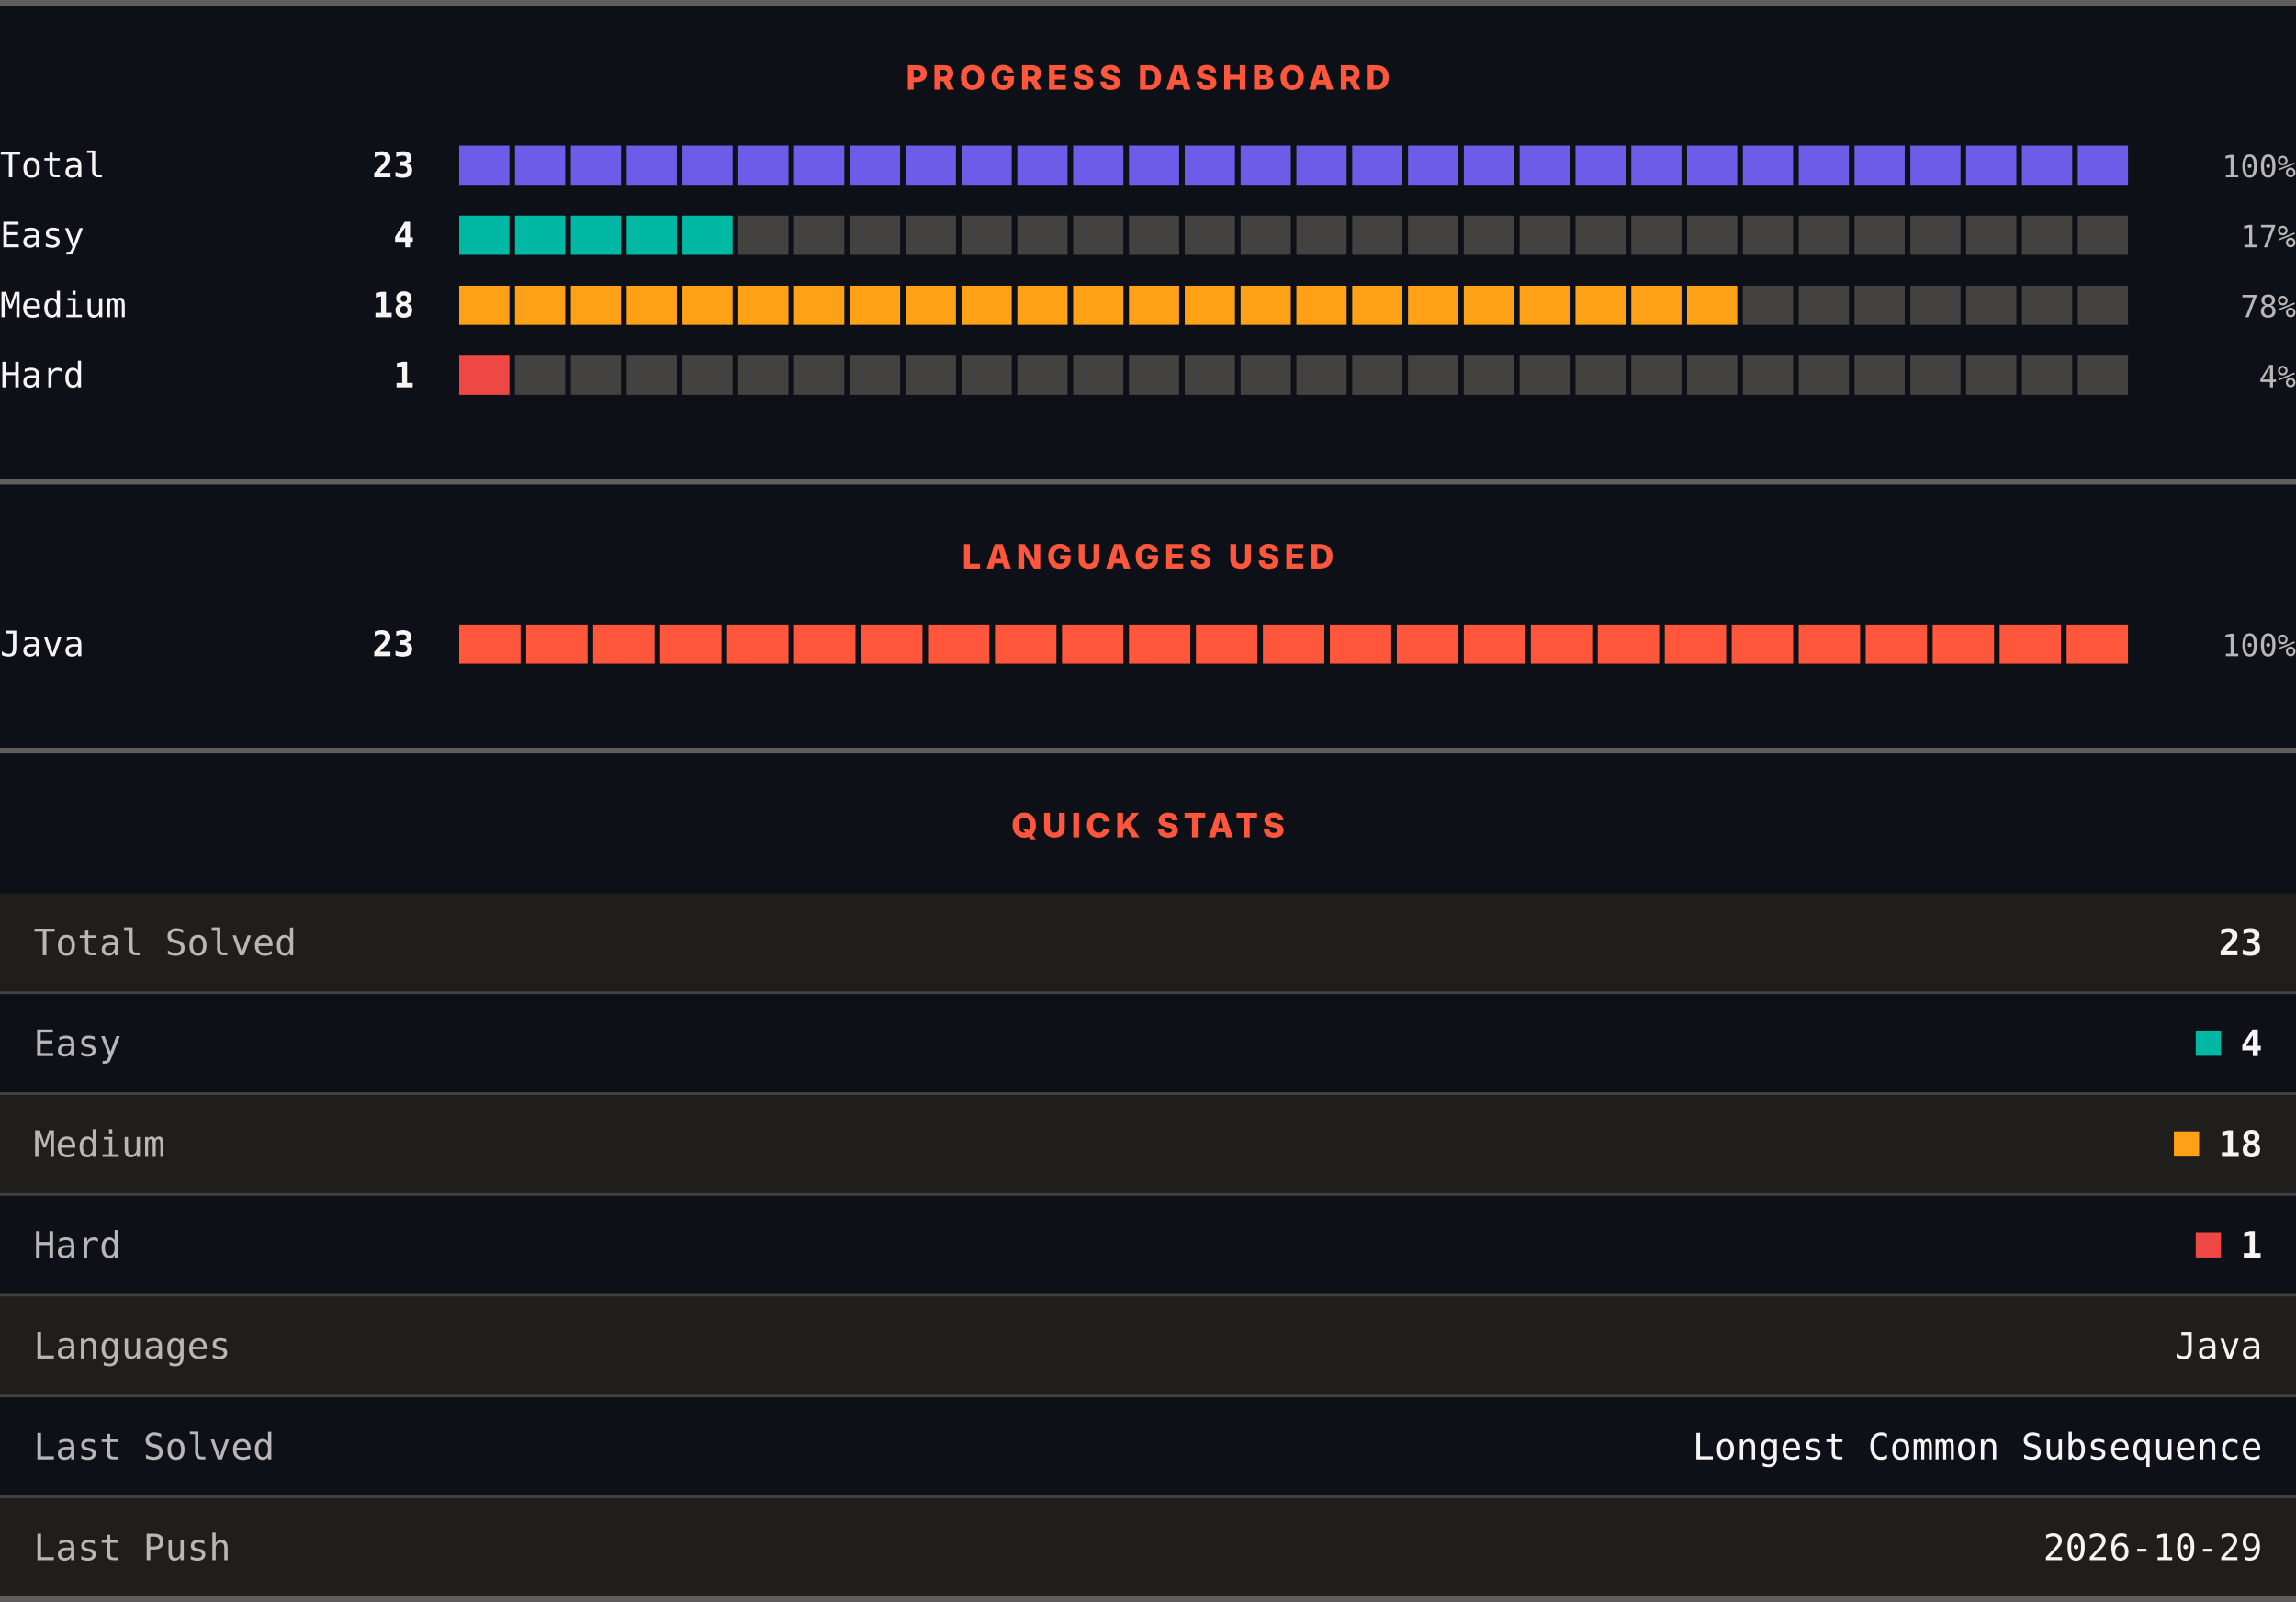
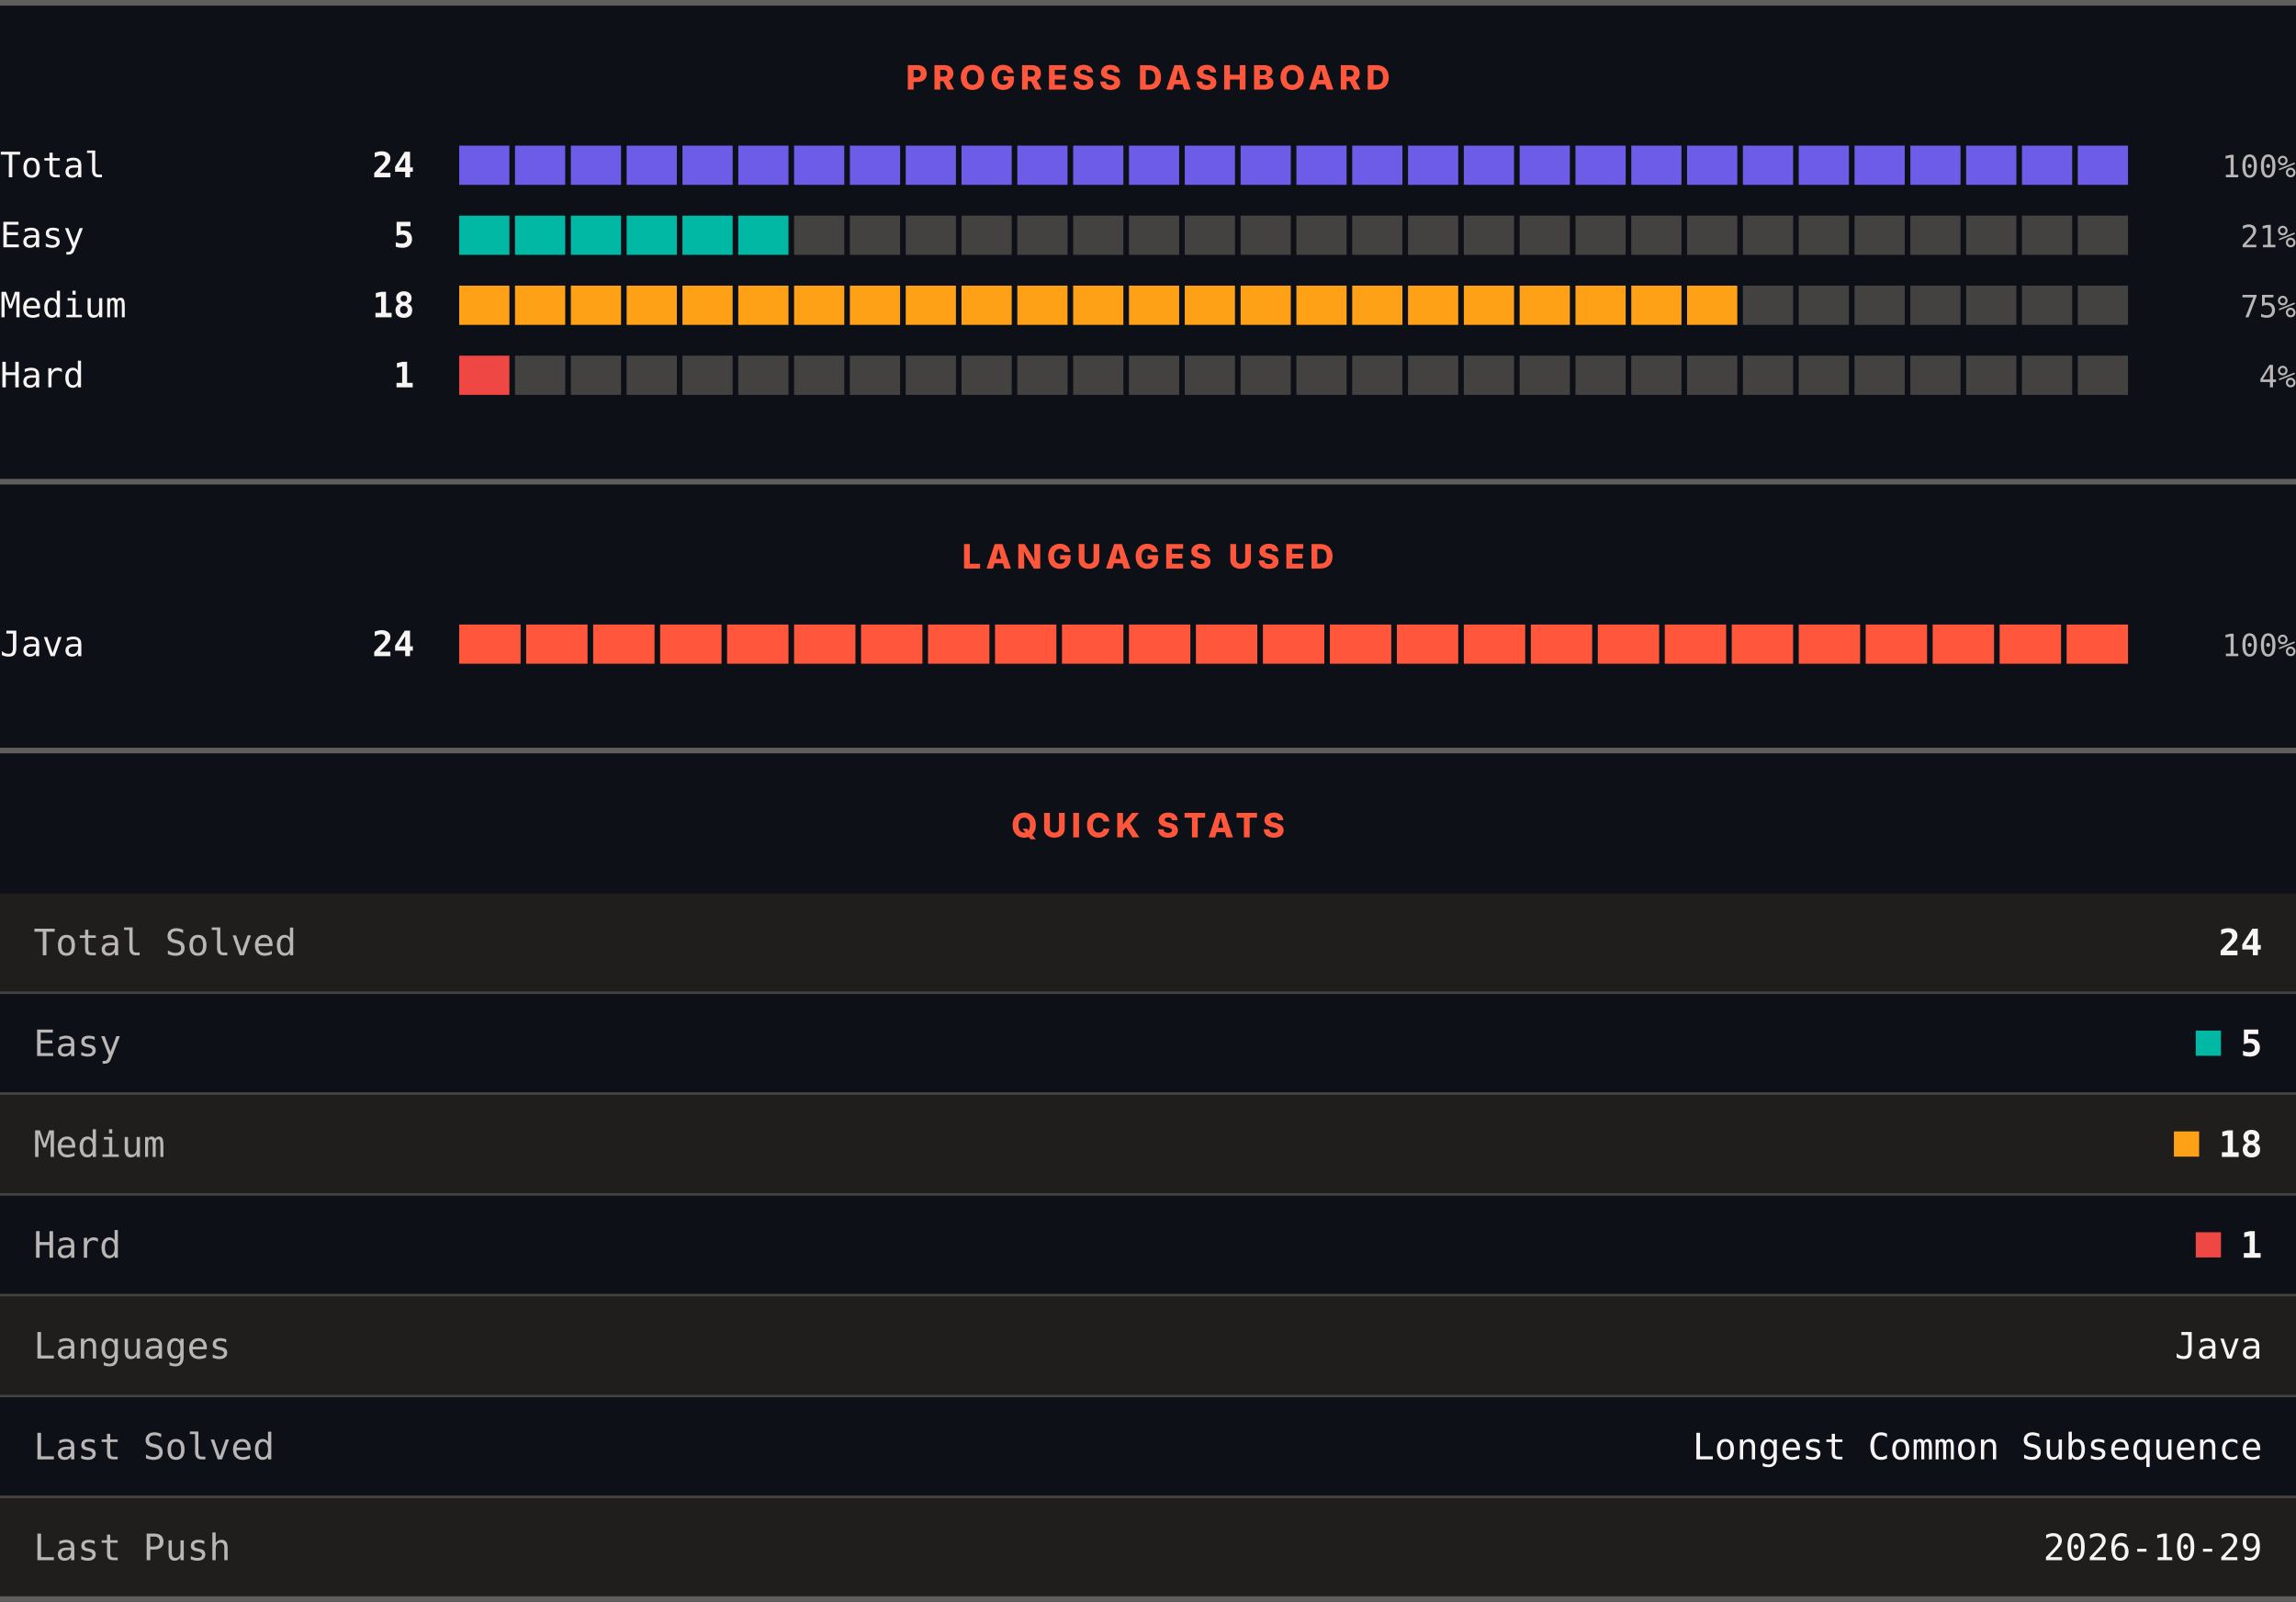
<svg xmlns="http://www.w3.org/2000/svg" width="820" height="572" viewBox="0 0 820 572" role="img" aria-label="LeetCode progress, languages and quick stats">
  <rect width="820" height="572" fill="#0d1117" />
  <rect x="0" y="0" width="820" height="2" fill="#605d5d" />
  <text x="410" y="32" text-anchor="middle" font-family="Archivo, system-ui, -apple-system, Segoe UI, sans-serif" font-size="12" font-weight="800" letter-spacing="1.68" fill="#ff563c">PROGRESS DASHBOARD</text>
  <text x="0" y="63.3" font-family="ui-monospace, SFMono-Regular, Menlo, Consolas, monospace" font-size="12.5" fill="#f8f4f4">Total</text>
-   <text x="148" y="63.3" text-anchor="end" font-family="ui-monospace, SFMono-Regular, Menlo, Consolas, monospace" font-size="12.5" font-weight="700" fill="#f8f4f4">23</text>
+   <text x="148" y="63.3" text-anchor="end" font-family="ui-monospace, SFMono-Regular, Menlo, Consolas, monospace" font-size="12.5" font-weight="700" fill="#f8f4f4">24</text>
  <rect x="164.00" y="52" width="17.93" height="14" fill="#6c5ce7" />
  <rect x="183.93" y="52" width="17.93" height="14" fill="#6c5ce7" />
  <rect x="203.87" y="52" width="17.93" height="14" fill="#6c5ce7" />
  <rect x="223.80" y="52" width="17.93" height="14" fill="#6c5ce7" />
  <rect x="243.73" y="52" width="17.93" height="14" fill="#6c5ce7" />
  <rect x="263.67" y="52" width="17.93" height="14" fill="#6c5ce7" />
  <rect x="283.60" y="52" width="17.93" height="14" fill="#6c5ce7" />
  <rect x="303.53" y="52" width="17.93" height="14" fill="#6c5ce7" />
  <rect x="323.47" y="52" width="17.93" height="14" fill="#6c5ce7" />
  <rect x="343.40" y="52" width="17.93" height="14" fill="#6c5ce7" />
  <rect x="363.33" y="52" width="17.93" height="14" fill="#6c5ce7" />
  <rect x="383.27" y="52" width="17.93" height="14" fill="#6c5ce7" />
  <rect x="403.20" y="52" width="17.93" height="14" fill="#6c5ce7" />
  <rect x="423.13" y="52" width="17.93" height="14" fill="#6c5ce7" />
  <rect x="443.07" y="52" width="17.93" height="14" fill="#6c5ce7" />
  <rect x="463.00" y="52" width="17.93" height="14" fill="#6c5ce7" />
  <rect x="482.93" y="52" width="17.93" height="14" fill="#6c5ce7" />
  <rect x="502.87" y="52" width="17.93" height="14" fill="#6c5ce7" />
  <rect x="522.80" y="52" width="17.93" height="14" fill="#6c5ce7" />
  <rect x="542.73" y="52" width="17.93" height="14" fill="#6c5ce7" />
  <rect x="562.67" y="52" width="17.93" height="14" fill="#6c5ce7" />
  <rect x="582.60" y="52" width="17.93" height="14" fill="#6c5ce7" />
  <rect x="602.53" y="52" width="17.93" height="14" fill="#6c5ce7" />
  <rect x="622.47" y="52" width="17.93" height="14" fill="#6c5ce7" />
  <rect x="642.40" y="52" width="17.93" height="14" fill="#6c5ce7" />
  <rect x="662.33" y="52" width="17.93" height="14" fill="#6c5ce7" />
  <rect x="682.27" y="52" width="17.93" height="14" fill="#6c5ce7" />
  <rect x="702.20" y="52" width="17.93" height="14" fill="#6c5ce7" />
  <rect x="722.13" y="52" width="17.93" height="14" fill="#6c5ce7" />
  <rect x="742.07" y="52" width="17.93" height="14" fill="#6c5ce7" />
  <text x="820" y="63.3" text-anchor="end" font-family="ui-monospace, SFMono-Regular, Menlo, Consolas, monospace" font-size="11" fill="#bab6b6">100%</text>
  <text x="0" y="88.3" font-family="ui-monospace, SFMono-Regular, Menlo, Consolas, monospace" font-size="12.5" fill="#f8f4f4">Easy</text>
-   <text x="148" y="88.3" text-anchor="end" font-family="ui-monospace, SFMono-Regular, Menlo, Consolas, monospace" font-size="12.5" font-weight="700" fill="#f8f4f4">4</text>
+   <text x="148" y="88.3" text-anchor="end" font-family="ui-monospace, SFMono-Regular, Menlo, Consolas, monospace" font-size="12.5" font-weight="700" fill="#f8f4f4">5</text>
  <rect x="164.00" y="77" width="17.93" height="14" fill="#00b8a3" />
  <rect x="183.93" y="77" width="17.93" height="14" fill="#00b8a3" />
  <rect x="203.87" y="77" width="17.93" height="14" fill="#00b8a3" />
  <rect x="223.80" y="77" width="17.93" height="14" fill="#00b8a3" />
  <rect x="243.73" y="77" width="17.93" height="14" fill="#00b8a3" />
-   <rect x="263.67" y="77" width="17.93" height="14" fill="#444141" />
+   <rect x="263.67" y="77" width="17.93" height="14" fill="#00b8a3" />
  <rect x="283.60" y="77" width="17.93" height="14" fill="#444141" />
  <rect x="303.53" y="77" width="17.93" height="14" fill="#444141" />
  <rect x="323.47" y="77" width="17.93" height="14" fill="#444141" />
  <rect x="343.40" y="77" width="17.93" height="14" fill="#444141" />
  <rect x="363.33" y="77" width="17.93" height="14" fill="#444141" />
  <rect x="383.27" y="77" width="17.93" height="14" fill="#444141" />
  <rect x="403.20" y="77" width="17.93" height="14" fill="#444141" />
  <rect x="423.13" y="77" width="17.93" height="14" fill="#444141" />
  <rect x="443.07" y="77" width="17.93" height="14" fill="#444141" />
  <rect x="463.00" y="77" width="17.93" height="14" fill="#444141" />
  <rect x="482.93" y="77" width="17.93" height="14" fill="#444141" />
  <rect x="502.87" y="77" width="17.93" height="14" fill="#444141" />
  <rect x="522.80" y="77" width="17.93" height="14" fill="#444141" />
  <rect x="542.73" y="77" width="17.93" height="14" fill="#444141" />
  <rect x="562.67" y="77" width="17.93" height="14" fill="#444141" />
  <rect x="582.60" y="77" width="17.93" height="14" fill="#444141" />
  <rect x="602.53" y="77" width="17.93" height="14" fill="#444141" />
  <rect x="622.47" y="77" width="17.93" height="14" fill="#444141" />
  <rect x="642.40" y="77" width="17.93" height="14" fill="#444141" />
  <rect x="662.33" y="77" width="17.93" height="14" fill="#444141" />
  <rect x="682.27" y="77" width="17.93" height="14" fill="#444141" />
  <rect x="702.20" y="77" width="17.93" height="14" fill="#444141" />
  <rect x="722.13" y="77" width="17.93" height="14" fill="#444141" />
  <rect x="742.07" y="77" width="17.93" height="14" fill="#444141" />
-   <text x="820" y="88.3" text-anchor="end" font-family="ui-monospace, SFMono-Regular, Menlo, Consolas, monospace" font-size="11" fill="#bab6b6">17%</text>
+   <text x="820" y="88.3" text-anchor="end" font-family="ui-monospace, SFMono-Regular, Menlo, Consolas, monospace" font-size="11" fill="#bab6b6">21%</text>
  <text x="0" y="113.3" font-family="ui-monospace, SFMono-Regular, Menlo, Consolas, monospace" font-size="12.5" fill="#f8f4f4">Medium</text>
  <text x="148" y="113.3" text-anchor="end" font-family="ui-monospace, SFMono-Regular, Menlo, Consolas, monospace" font-size="12.5" font-weight="700" fill="#f8f4f4">18</text>
  <rect x="164.00" y="102" width="17.93" height="14" fill="#ffa116" />
  <rect x="183.93" y="102" width="17.93" height="14" fill="#ffa116" />
  <rect x="203.87" y="102" width="17.93" height="14" fill="#ffa116" />
  <rect x="223.80" y="102" width="17.93" height="14" fill="#ffa116" />
  <rect x="243.73" y="102" width="17.93" height="14" fill="#ffa116" />
  <rect x="263.67" y="102" width="17.93" height="14" fill="#ffa116" />
  <rect x="283.60" y="102" width="17.93" height="14" fill="#ffa116" />
  <rect x="303.53" y="102" width="17.93" height="14" fill="#ffa116" />
  <rect x="323.47" y="102" width="17.93" height="14" fill="#ffa116" />
  <rect x="343.40" y="102" width="17.93" height="14" fill="#ffa116" />
  <rect x="363.33" y="102" width="17.93" height="14" fill="#ffa116" />
  <rect x="383.27" y="102" width="17.93" height="14" fill="#ffa116" />
  <rect x="403.20" y="102" width="17.93" height="14" fill="#ffa116" />
  <rect x="423.13" y="102" width="17.93" height="14" fill="#ffa116" />
  <rect x="443.07" y="102" width="17.93" height="14" fill="#ffa116" />
  <rect x="463.00" y="102" width="17.93" height="14" fill="#ffa116" />
  <rect x="482.93" y="102" width="17.93" height="14" fill="#ffa116" />
  <rect x="502.87" y="102" width="17.93" height="14" fill="#ffa116" />
  <rect x="522.80" y="102" width="17.93" height="14" fill="#ffa116" />
  <rect x="542.73" y="102" width="17.93" height="14" fill="#ffa116" />
  <rect x="562.67" y="102" width="17.93" height="14" fill="#ffa116" />
  <rect x="582.60" y="102" width="17.93" height="14" fill="#ffa116" />
  <rect x="602.53" y="102" width="17.93" height="14" fill="#ffa116" />
  <rect x="622.47" y="102" width="17.93" height="14" fill="#444141" />
  <rect x="642.40" y="102" width="17.93" height="14" fill="#444141" />
  <rect x="662.33" y="102" width="17.93" height="14" fill="#444141" />
  <rect x="682.27" y="102" width="17.93" height="14" fill="#444141" />
  <rect x="702.20" y="102" width="17.93" height="14" fill="#444141" />
  <rect x="722.13" y="102" width="17.93" height="14" fill="#444141" />
  <rect x="742.07" y="102" width="17.93" height="14" fill="#444141" />
-   <text x="820" y="113.3" text-anchor="end" font-family="ui-monospace, SFMono-Regular, Menlo, Consolas, monospace" font-size="11" fill="#bab6b6">78%</text>
+   <text x="820" y="113.3" text-anchor="end" font-family="ui-monospace, SFMono-Regular, Menlo, Consolas, monospace" font-size="11" fill="#bab6b6">75%</text>
  <text x="0" y="138.3" font-family="ui-monospace, SFMono-Regular, Menlo, Consolas, monospace" font-size="12.5" fill="#f8f4f4">Hard</text>
  <text x="148" y="138.3" text-anchor="end" font-family="ui-monospace, SFMono-Regular, Menlo, Consolas, monospace" font-size="12.5" font-weight="700" fill="#f8f4f4">1</text>
  <rect x="164.00" y="127" width="17.93" height="14" fill="#ef4743" />
  <rect x="183.93" y="127" width="17.93" height="14" fill="#444141" />
  <rect x="203.87" y="127" width="17.93" height="14" fill="#444141" />
  <rect x="223.80" y="127" width="17.93" height="14" fill="#444141" />
  <rect x="243.73" y="127" width="17.93" height="14" fill="#444141" />
  <rect x="263.67" y="127" width="17.93" height="14" fill="#444141" />
  <rect x="283.60" y="127" width="17.93" height="14" fill="#444141" />
  <rect x="303.53" y="127" width="17.93" height="14" fill="#444141" />
  <rect x="323.47" y="127" width="17.93" height="14" fill="#444141" />
  <rect x="343.40" y="127" width="17.93" height="14" fill="#444141" />
  <rect x="363.33" y="127" width="17.93" height="14" fill="#444141" />
  <rect x="383.27" y="127" width="17.93" height="14" fill="#444141" />
  <rect x="403.20" y="127" width="17.93" height="14" fill="#444141" />
  <rect x="423.13" y="127" width="17.93" height="14" fill="#444141" />
  <rect x="443.07" y="127" width="17.93" height="14" fill="#444141" />
  <rect x="463.00" y="127" width="17.93" height="14" fill="#444141" />
  <rect x="482.93" y="127" width="17.93" height="14" fill="#444141" />
  <rect x="502.87" y="127" width="17.93" height="14" fill="#444141" />
  <rect x="522.80" y="127" width="17.93" height="14" fill="#444141" />
  <rect x="542.73" y="127" width="17.93" height="14" fill="#444141" />
  <rect x="562.67" y="127" width="17.93" height="14" fill="#444141" />
  <rect x="582.60" y="127" width="17.93" height="14" fill="#444141" />
  <rect x="602.53" y="127" width="17.93" height="14" fill="#444141" />
  <rect x="622.47" y="127" width="17.93" height="14" fill="#444141" />
  <rect x="642.40" y="127" width="17.93" height="14" fill="#444141" />
  <rect x="662.33" y="127" width="17.93" height="14" fill="#444141" />
  <rect x="682.27" y="127" width="17.93" height="14" fill="#444141" />
  <rect x="702.20" y="127" width="17.93" height="14" fill="#444141" />
  <rect x="722.13" y="127" width="17.93" height="14" fill="#444141" />
  <rect x="742.07" y="127" width="17.93" height="14" fill="#444141" />
  <text x="820" y="138.3" text-anchor="end" font-family="ui-monospace, SFMono-Regular, Menlo, Consolas, monospace" font-size="11" fill="#bab6b6">4%</text>
  <rect x="0" y="171" width="820" height="2" fill="#605d5d" />
  <text x="410" y="203" text-anchor="middle" font-family="Archivo, system-ui, -apple-system, Segoe UI, sans-serif" font-size="12" font-weight="800" letter-spacing="1.68" fill="#ff563c">LANGUAGES USED</text>
  <text x="0" y="234.3" font-family="ui-monospace, SFMono-Regular, Menlo, Consolas, monospace" font-size="12.5" fill="#f8f4f4">Java</text>
-   <text x="148" y="234.3" text-anchor="end" font-family="ui-monospace, SFMono-Regular, Menlo, Consolas, monospace" font-size="12.5" font-weight="700" fill="#f8f4f4">23</text>
+   <text x="148" y="234.3" text-anchor="end" font-family="ui-monospace, SFMono-Regular, Menlo, Consolas, monospace" font-size="12.5" font-weight="700" fill="#f8f4f4">24</text>
  <rect x="164.00" y="223" width="21.92" height="14" fill="#ff563c" />
  <rect x="187.92" y="223" width="21.92" height="14" fill="#ff563c" />
  <rect x="211.84" y="223" width="21.92" height="14" fill="#ff563c" />
  <rect x="235.76" y="223" width="21.92" height="14" fill="#ff563c" />
  <rect x="259.68" y="223" width="21.92" height="14" fill="#ff563c" />
  <rect x="283.60" y="223" width="21.92" height="14" fill="#ff563c" />
  <rect x="307.52" y="223" width="21.92" height="14" fill="#ff563c" />
  <rect x="331.44" y="223" width="21.92" height="14" fill="#ff563c" />
  <rect x="355.36" y="223" width="21.92" height="14" fill="#ff563c" />
  <rect x="379.28" y="223" width="21.92" height="14" fill="#ff563c" />
  <rect x="403.20" y="223" width="21.92" height="14" fill="#ff563c" />
  <rect x="427.12" y="223" width="21.92" height="14" fill="#ff563c" />
  <rect x="451.04" y="223" width="21.92" height="14" fill="#ff563c" />
  <rect x="474.96" y="223" width="21.92" height="14" fill="#ff563c" />
  <rect x="498.88" y="223" width="21.92" height="14" fill="#ff563c" />
  <rect x="522.80" y="223" width="21.92" height="14" fill="#ff563c" />
  <rect x="546.72" y="223" width="21.92" height="14" fill="#ff563c" />
  <rect x="570.64" y="223" width="21.92" height="14" fill="#ff563c" />
  <rect x="594.56" y="223" width="21.92" height="14" fill="#ff563c" />
  <rect x="618.48" y="223" width="21.92" height="14" fill="#ff563c" />
  <rect x="642.40" y="223" width="21.92" height="14" fill="#ff563c" />
  <rect x="666.32" y="223" width="21.92" height="14" fill="#ff563c" />
  <rect x="690.24" y="223" width="21.92" height="14" fill="#ff563c" />
  <rect x="714.16" y="223" width="21.92" height="14" fill="#ff563c" />
  <rect x="738.08" y="223" width="21.92" height="14" fill="#ff563c" />
  <text x="820" y="234.3" text-anchor="end" font-family="ui-monospace, SFMono-Regular, Menlo, Consolas, monospace" font-size="11" fill="#bab6b6">100%</text>
  <rect x="0" y="267" width="820" height="2" fill="#605d5d" />
  <text x="410" y="299" text-anchor="middle" font-family="Archivo, system-ui, -apple-system, Segoe UI, sans-serif" font-size="12" font-weight="800" letter-spacing="1.68" fill="#ff563c">QUICK STATS</text>
  <rect x="0" y="319" width="820" height="35" fill="#201e1d" />
  <text x="12" y="341.1" font-family="ui-monospace, SFMono-Regular, Menlo, Consolas, monospace" font-size="13" fill="#bab6b6">Total Solved</text>
-   <text x="808" y="341.1" text-anchor="end" font-family="ui-monospace, SFMono-Regular, Menlo, Consolas, monospace" font-size="13" font-weight="700" fill="#f8f4f4">23</text>
+   <text x="808" y="341.1" text-anchor="end" font-family="ui-monospace, SFMono-Regular, Menlo, Consolas, monospace" font-size="13" font-weight="700" fill="#f8f4f4">24</text>
  <rect x="0" y="354" width="820" height="1" fill="#444141" />
  <rect x="0" y="355" width="820" height="35" fill="#0d1117" />
  <text x="12" y="377.1" font-family="ui-monospace, SFMono-Regular, Menlo, Consolas, monospace" font-size="13" fill="#bab6b6">Easy</text>
  <rect x="784.2" y="368" width="9" height="9" fill="#00b8a3" />
-   <text x="808" y="377.1" text-anchor="end" font-family="ui-monospace, SFMono-Regular, Menlo, Consolas, monospace" font-size="13" font-weight="700" fill="#f8f4f4">4</text>
+   <text x="808" y="377.1" text-anchor="end" font-family="ui-monospace, SFMono-Regular, Menlo, Consolas, monospace" font-size="13" font-weight="700" fill="#f8f4f4">5</text>
  <rect x="0" y="390" width="820" height="1" fill="#444141" />
  <rect x="0" y="391" width="820" height="35" fill="#201e1d" />
  <text x="12" y="413.1" font-family="ui-monospace, SFMono-Regular, Menlo, Consolas, monospace" font-size="13" fill="#bab6b6">Medium</text>
  <rect x="776.4" y="404" width="9" height="9" fill="#ffa116" />
  <text x="808" y="413.1" text-anchor="end" font-family="ui-monospace, SFMono-Regular, Menlo, Consolas, monospace" font-size="13" font-weight="700" fill="#f8f4f4">18</text>
  <rect x="0" y="426" width="820" height="1" fill="#444141" />
  <rect x="0" y="427" width="820" height="35" fill="#0d1117" />
  <text x="12" y="449.1" font-family="ui-monospace, SFMono-Regular, Menlo, Consolas, monospace" font-size="13" fill="#bab6b6">Hard</text>
  <rect x="784.2" y="440" width="9" height="9" fill="#ef4743" />
  <text x="808" y="449.1" text-anchor="end" font-family="ui-monospace, SFMono-Regular, Menlo, Consolas, monospace" font-size="13" font-weight="700" fill="#f8f4f4">1</text>
  <rect x="0" y="462" width="820" height="1" fill="#444141" />
  <rect x="0" y="463" width="820" height="35" fill="#201e1d" />
  <text x="12" y="485.1" font-family="ui-monospace, SFMono-Regular, Menlo, Consolas, monospace" font-size="13" fill="#bab6b6">Languages</text>
  <text x="808" y="485.1" text-anchor="end" font-family="ui-monospace, SFMono-Regular, Menlo, Consolas, monospace" font-size="13" fill="#f8f4f4">Java</text>
  <rect x="0" y="498" width="820" height="1" fill="#444141" />
  <rect x="0" y="499" width="820" height="35" fill="#0d1117" />
  <text x="12" y="521.1" font-family="ui-monospace, SFMono-Regular, Menlo, Consolas, monospace" font-size="13" fill="#bab6b6">Last Solved</text>
  <text x="808" y="521.1" text-anchor="end" font-family="ui-monospace, SFMono-Regular, Menlo, Consolas, monospace" font-size="13" fill="#f8f4f4">Longest Common Subsequence</text>
  <rect x="0" y="534" width="820" height="1" fill="#444141" />
  <rect x="0" y="535" width="820" height="35" fill="#201e1d" />
  <text x="12" y="557.1" font-family="ui-monospace, SFMono-Regular, Menlo, Consolas, monospace" font-size="13" fill="#bab6b6">Last Push</text>
  <text x="808" y="557.1" text-anchor="end" font-family="ui-monospace, SFMono-Regular, Menlo, Consolas, monospace" font-size="13" fill="#f8f4f4">2026-10-29</text>
  <rect x="0" y="570" width="820" height="2" fill="#605d5d" />
</svg>
